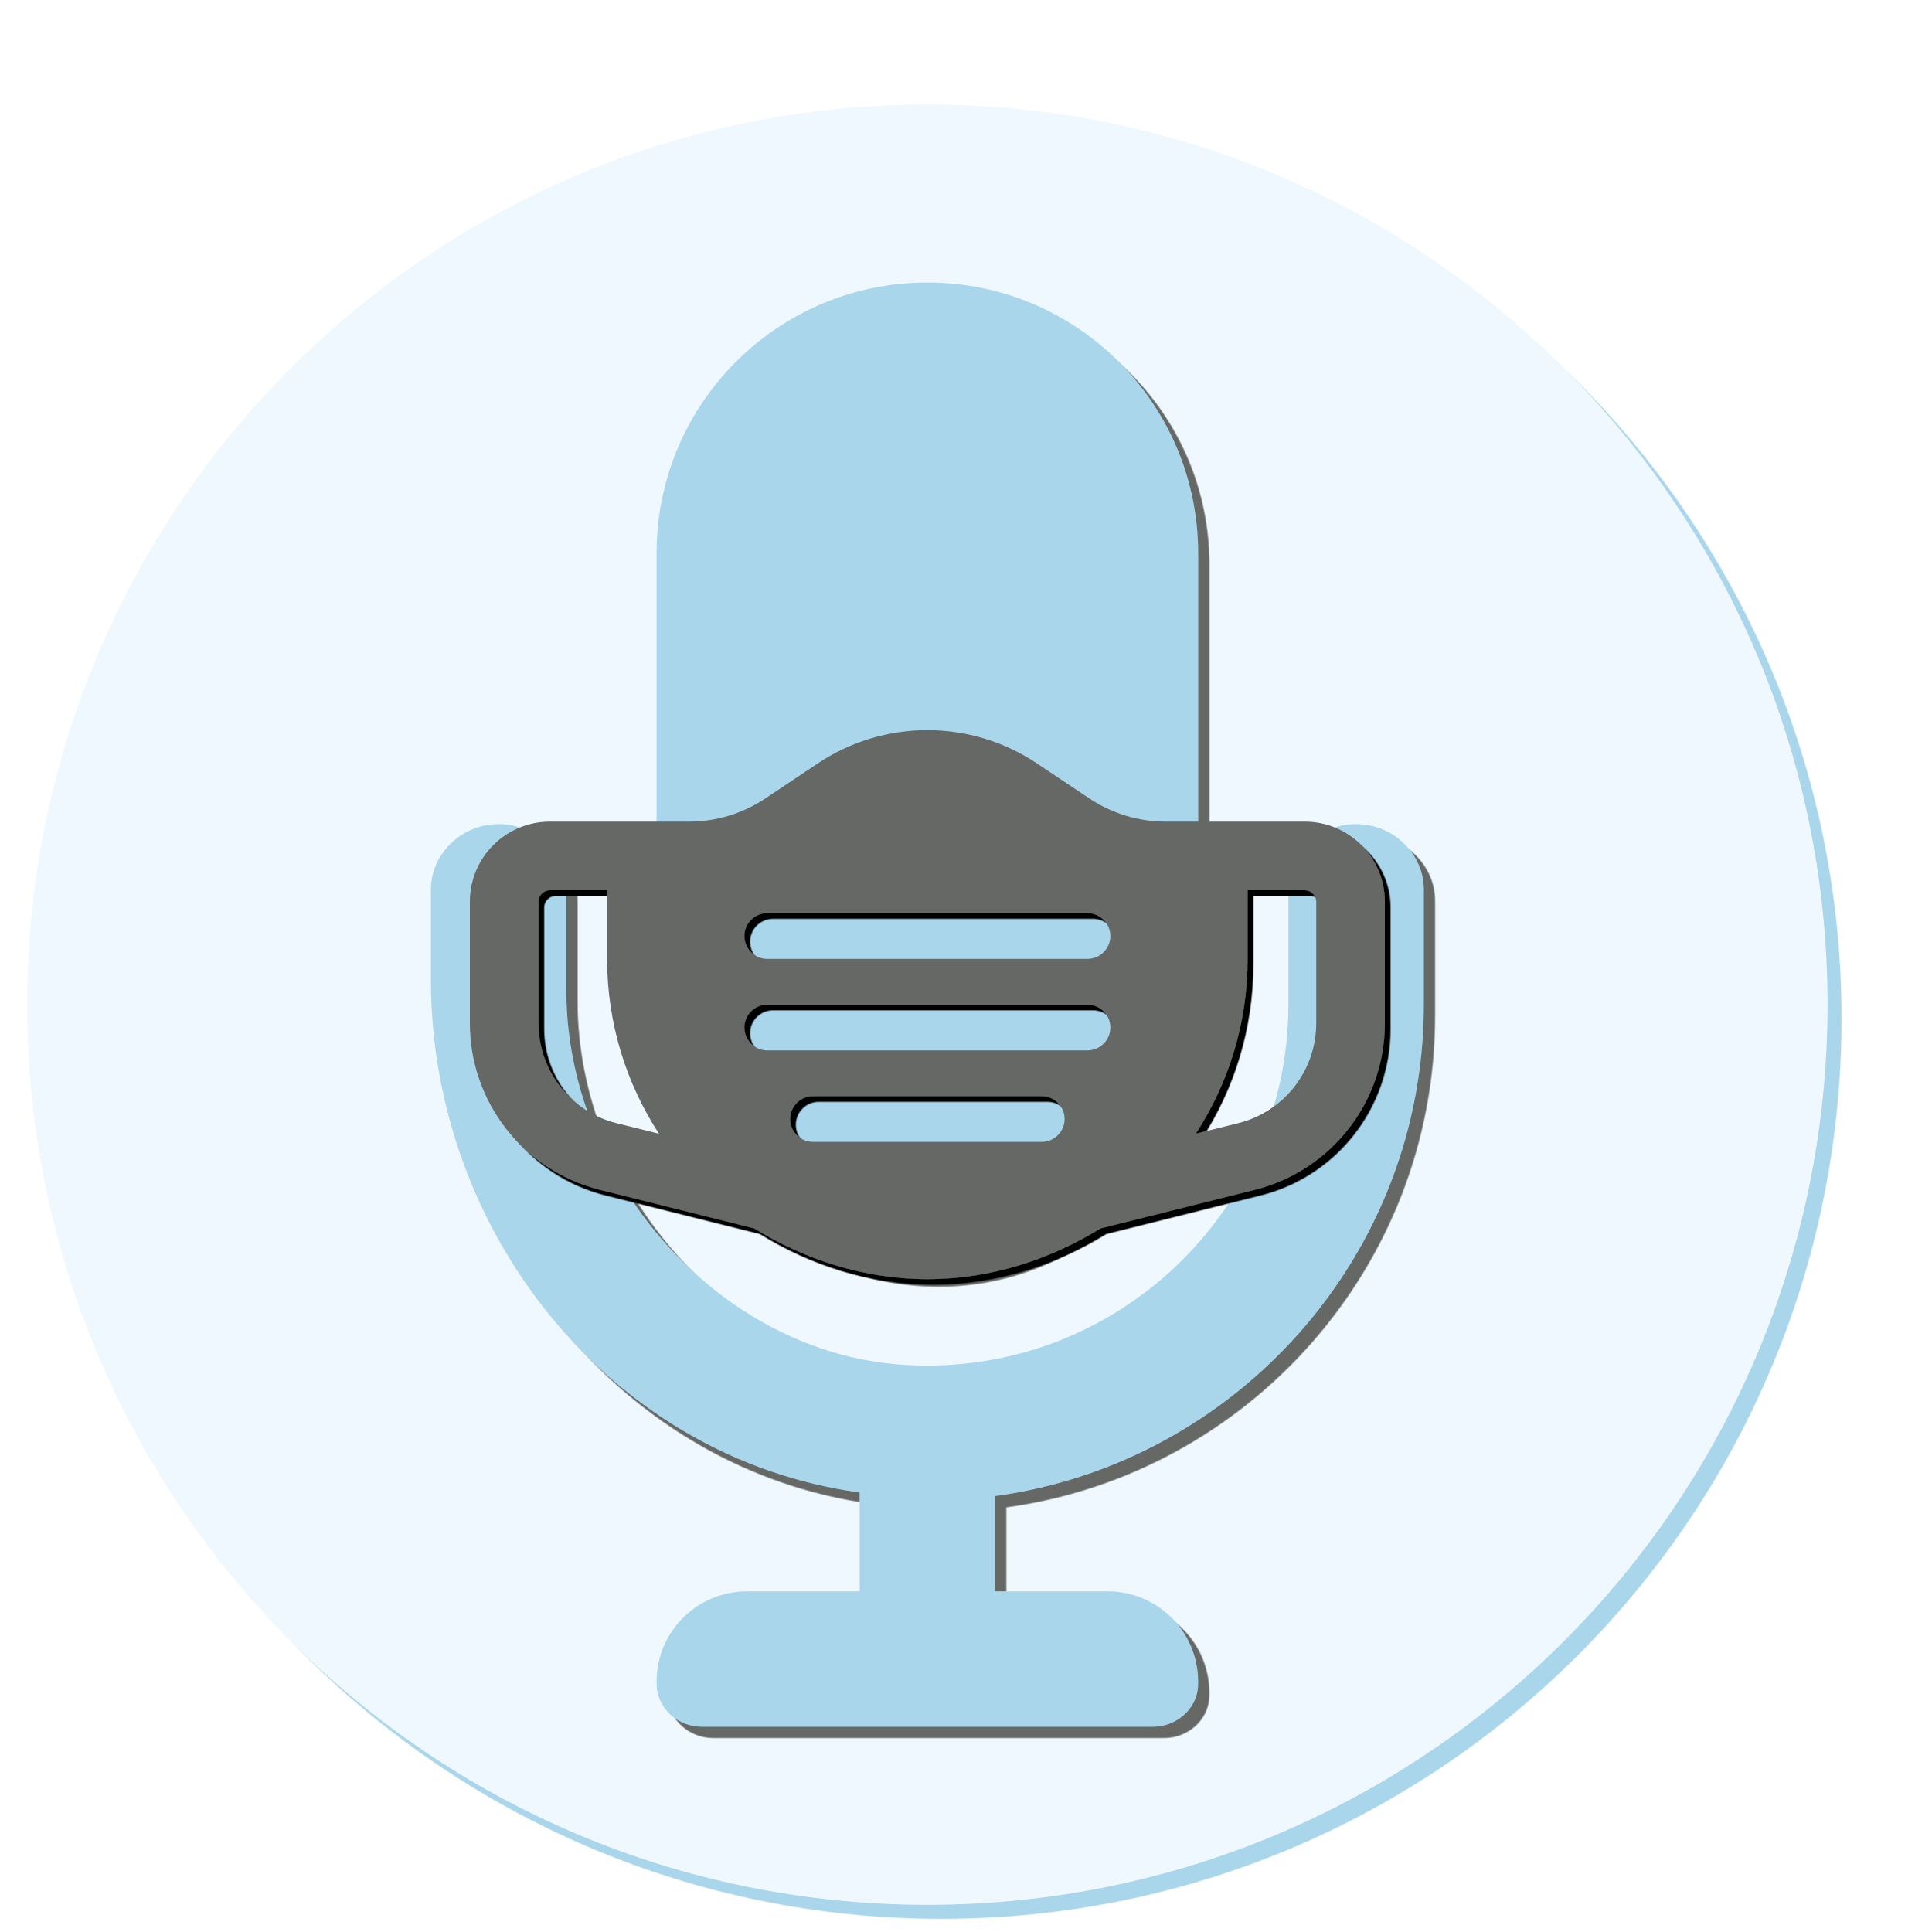
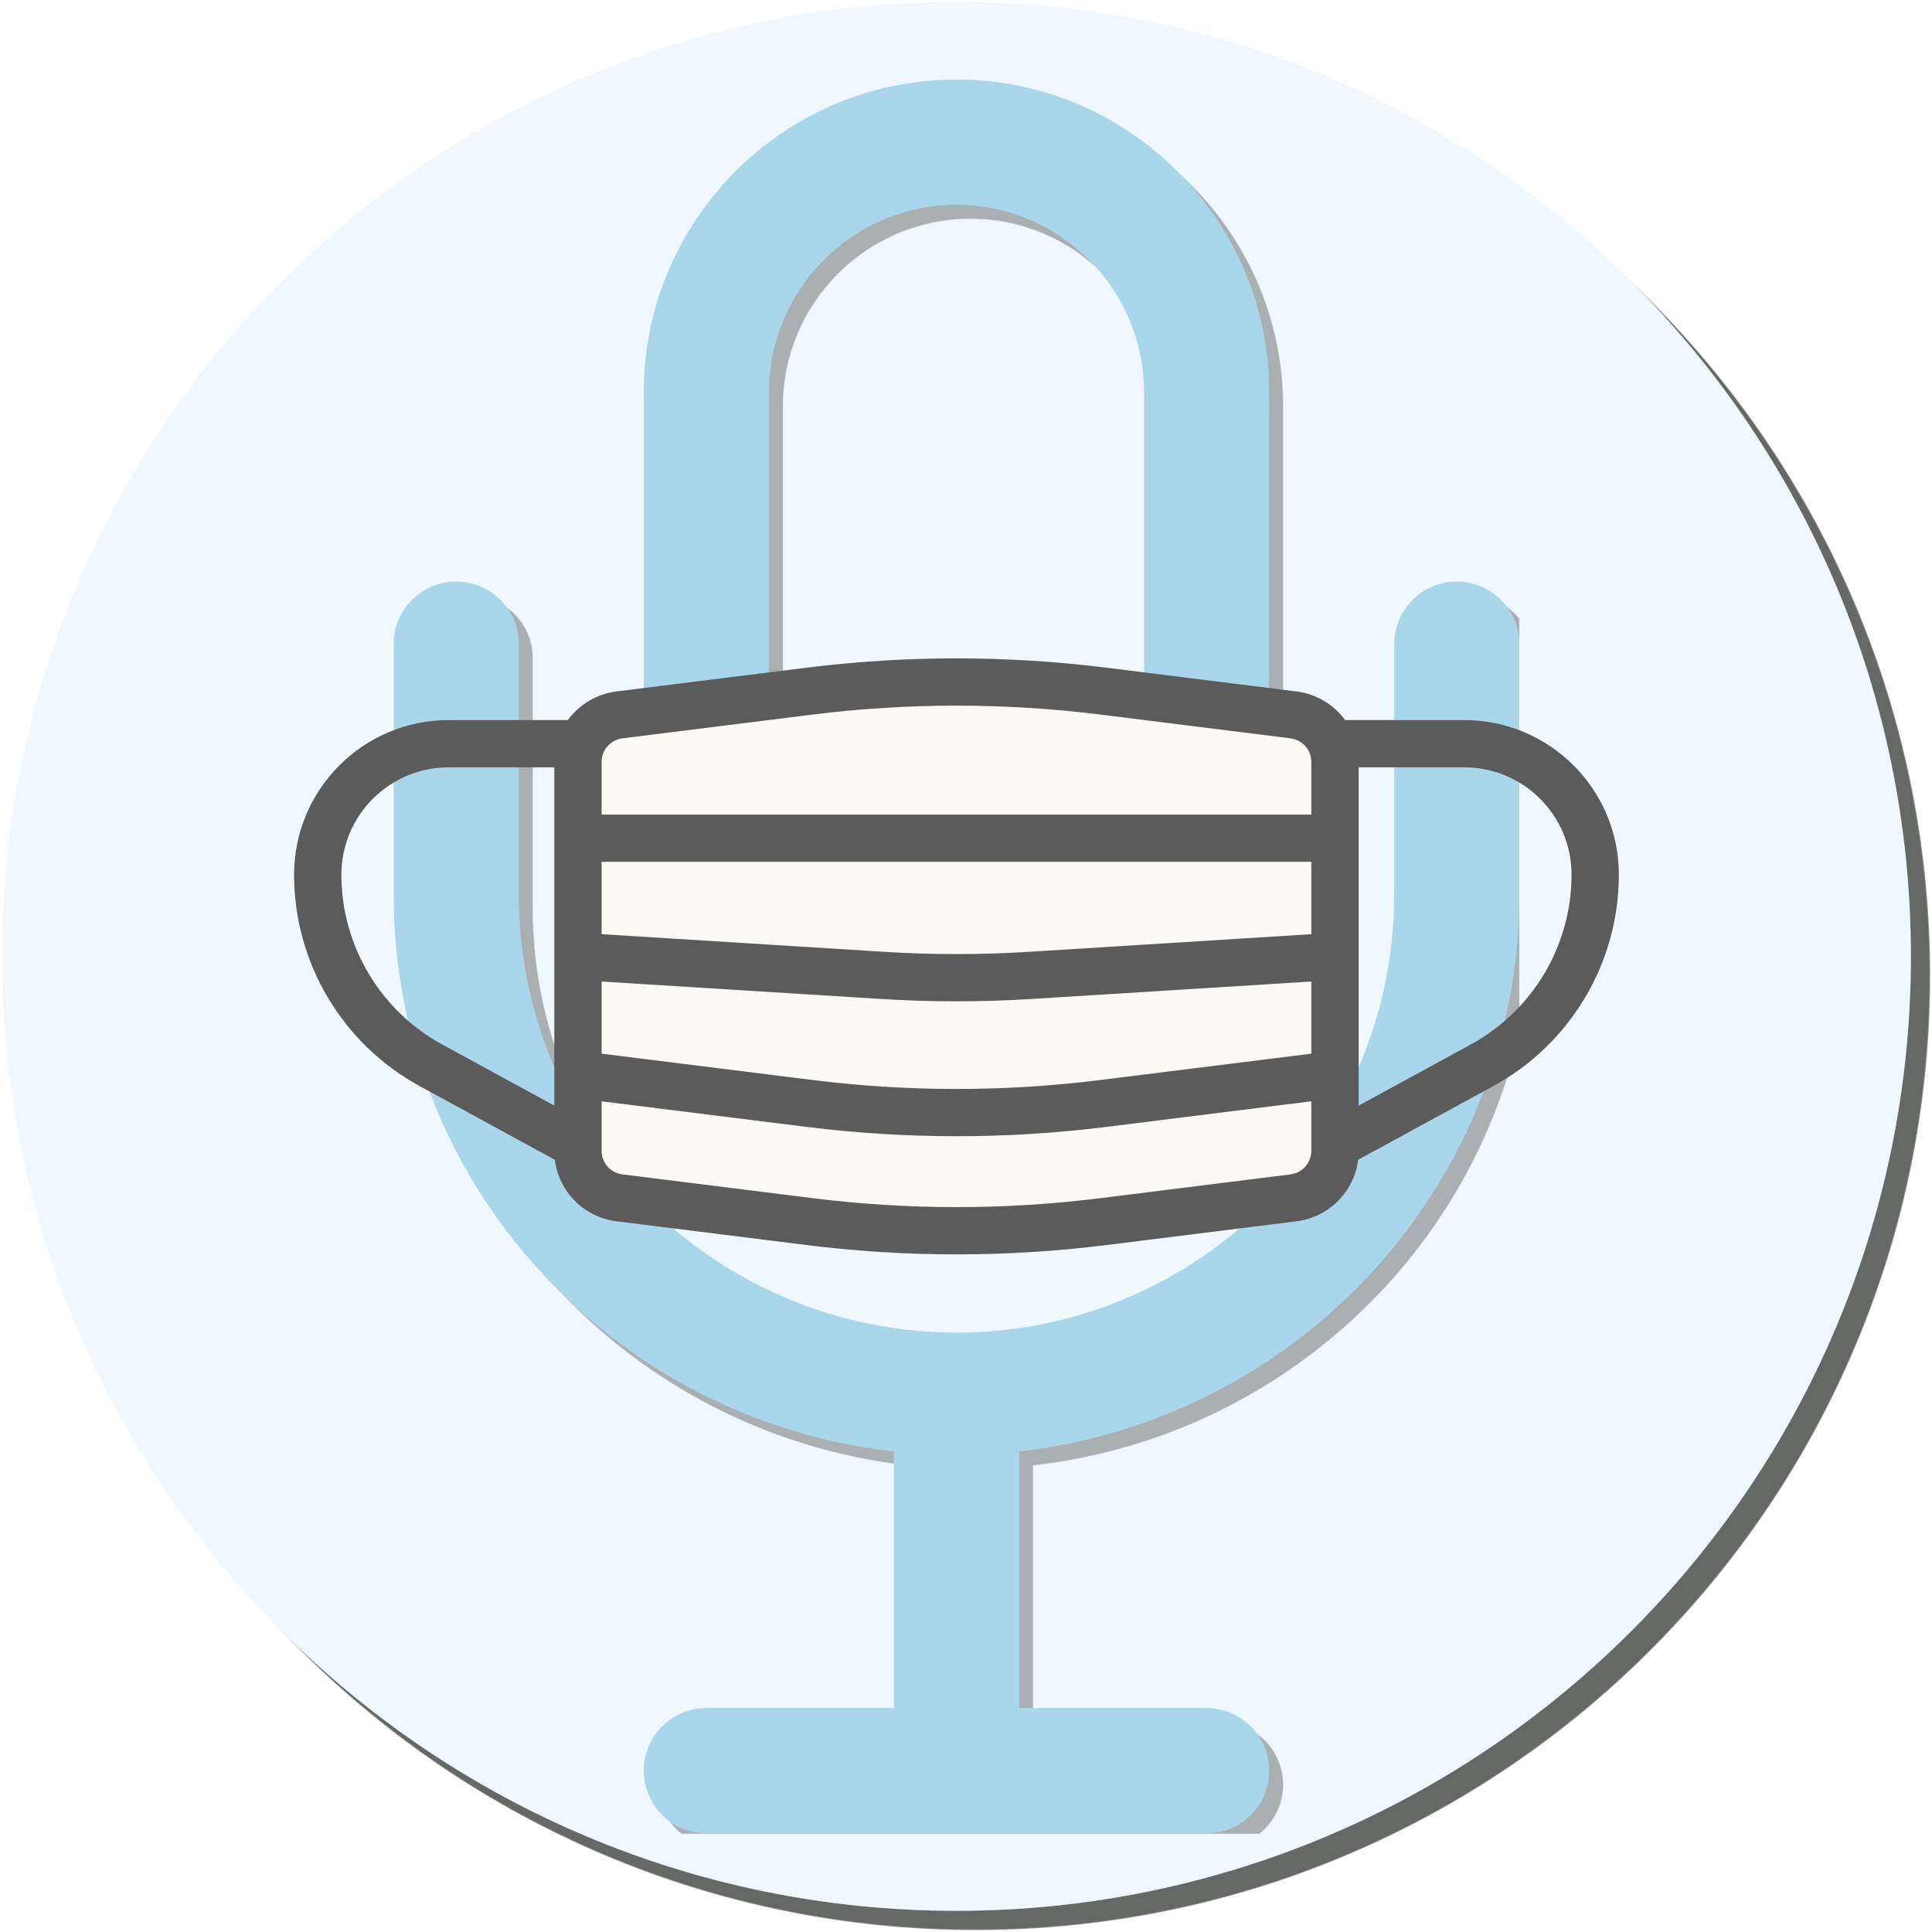
<svg xmlns="http://www.w3.org/2000/svg" version="1.1" width="500" height="500" viewBox="0 0 500 500" xml:space="preserve">
  <defs>
</defs>
-   <g transform="matrix(0.91 0 0 0.91 240 260)" id="5rz-WoGqYVeya6Zx2JiGk">
-     <filter id="SVGID_22" y="-21%" height="142%" x="-21%" width="142%">
+   <g transform="matrix(4.94 0 0 4.94 247.53 247.51)" id="w03qtxrg9HWCGDZdb03sz">
+     <filter id="SVGID_0" y="-21%" height="142%" x="-21%" width="142%">
      <feGaussianBlur in="SourceAlpha" stdDeviation="0" />
-       <feOffset dx="4" dy="4" result="oBlur" />
-       <feFlood flood-color="rgb(170,214,236)" flood-opacity="1" />
-       <feComposite in2="oBlur" operator="in" />
-       <feMerge>
-         <feMergeNode />
-         <feMergeNode in="SourceGraphic" />
-       </feMerge>
-     </filter>
-     <path style="stroke: none; stroke-width: 1; stroke-dasharray: none; stroke-linecap: butt; stroke-dashoffset: 0; stroke-linejoin: miter; stroke-miterlimit: 4; fill: rgb(240,248,255); fill-rule: nonzero; opacity: 1;filter: url(#SVGID_22);" vector-effect="non-scaling-stroke" transform=" translate(-256, -256)" d="M 512 256 C 512 397.4 397.4 512 256 512 C 114.6 512 0 397.4 0 256 C 0 114.6 114.6 0 256 0 C 397.4 0 512 114.6 512 256 z" stroke-linecap="round" />
-   </g>
-   <g transform="matrix(0.73 0 0 0.73 240 260)" id="D8kmGWMlAxdIXw4BPhD0d">
-     <filter id="SVGID_14" y="-21%" height="142%" x="-21%" width="142%">
-       <feGaussianBlur in="SourceAlpha" stdDeviation="0" />
-       <feOffset dx="4" dy="4" result="oBlur" />
+       <feOffset dx="1" dy="1" result="oBlur" />
      <feFlood flood-color="rgb(101,103,101)" flood-opacity="1" />
      <feComposite in2="oBlur" operator="in" />
      <feMerge>
        <feMergeNode />
        <feMergeNode in="SourceGraphic" />
      </feMerge>
    </filter>
-     <path style="stroke: none; stroke-width: 1; stroke-dasharray: none; stroke-linecap: butt; stroke-dashoffset: 0; stroke-linejoin: miter; stroke-miterlimit: 4; fill: rgb(170,214,236); fill-rule: nonzero; opacity: 1;filter: url(#SVGID_14);" vector-effect="non-scaling-stroke" transform=" translate(0, 0)" d="M 0 96 C 53.03 96 96 53.03 96 0 L 96 -160 C 96 -213.03 53.03 -256 0 -256 C -53.03 -256 -96 -213.03 -96 -160 L -96 0 C -96 53 -53.9 96 0 96 z M 152 -64 C 138.7 -64 128 -53.3 128 -40.9 L 128 0 C 128 73.33 66.03 132.4 -8.3 127.7 C -74.38 123.531 -128 61.11 -128 -5.1 L -128 -40.9 C -128 -53.3 -138.75 -64 -152 -64 C -165.25 -64 -176 -53.3 -176 -40.9 L -176 -8.75 C -176 80.91 -112.03 160.85 -24 172.95 L -24 208 L -64 208 C -82.19 208 -96.84 223.18 -95.96 241.57 C -95.57 249.8 -88.2 256 -80 256 L 80 256 C 88.222 256 95.57 249.784 95.96 241.57 C 96.8 223.2 82.2 208 64 208 L 24 208 L 24 174.23 C 109.7 162.5 176 88.9 176 0 L 176 -40.9 C 176 -53.3 165.3 -64 152 -64 z" stroke-linecap="round" />
+     <path style="stroke: rgb(229,199,150); stroke-width: 0; stroke-dasharray: none; stroke-linecap: butt; stroke-dashoffset: 0; stroke-linejoin: miter; stroke-miterlimit: 4; fill: rgb(240,248,255); fill-rule: nonzero; opacity: 1;filter: url(#SVGID_0);" vector-effect="non-scaling-stroke" transform=" translate(0, 0)" d="M 0 -50 C 27.6 -50 50 -27.6 50 0 C 50 27.6 27.6 50 0 50 C -27.6 50 -50 27.6 -50 0 C -50 -27.6 -27.6 -50 0 -50 z" stroke-linecap="round" />
  </g>
-   <g transform="matrix(0.37 0 0 0.37 240 260)" id="xyTtrC4a2XqyQ0eM8x-Mx">
-     <filter id="SVGID_24" y="-21%" height="142%" x="-21%" width="142%">
+   <g transform="matrix(1.21 0 0 1.21 247.53 166.35)" id="5Ek6qQRll702Yur2U4vYA">
+     <filter id="SVGID_1" y="-21%" height="142%" x="-22%" width="144%">
      <feGaussianBlur in="SourceAlpha" stdDeviation="0" />
-       <feOffset dx="4" dy="4" result="oBlur" />
-       <feFlood flood-color="rgb(0,0,0)" flood-opacity="1" />
+       <feOffset dx="3" dy="3" result="oBlur" />
+       <feFlood flood-color="rgb(101,103,101)" flood-opacity="0.5" />
      <feComposite in2="oBlur" operator="in" />
      <feMerge>
        <feMergeNode />
        <feMergeNode in="SourceGraphic" />
      </feMerge>
    </filter>
-     <path style="stroke: none; stroke-width: 1; stroke-dasharray: none; stroke-linecap: butt; stroke-dashoffset: 0; stroke-linejoin: miter; stroke-miterlimit: 4; fill: rgb(101,103,101); fill-rule: nonzero; opacity: 1;filter: url(#SVGID_24);" vector-effect="non-scaling-stroke" transform=" translate(-320, -256)" d="M 396.4 87.12 L 433.5 111.9 C 449.3 122.4 467.8 128 486.8 128 L 584 128 C 614.9 128 640 153.1 640 184 L 640 269 C 640 324.1 602.5 372.1 549.1 385.5 L 441.1 412.5 C 406.2 434.1 364.6 448 320 448 C 275.4 448 233.8 434.1 198.9 412.5 L 90.9 385.5 C 37.48 372.1 0 324.1 0 269 L 0 184 C 0 153.1 25.07 128 56 128 L 153.2 128 C 172.2 128 190.7 122.4 206.5 111.9 L 243.6 87.12 C 266.2 72.05 292.8 64 320 64 C 347.2 64 373.8 72.05 396.4 87.12 z M 132.3 346.3 C 109.4 311.2 96 269.1 96 224 L 96 176 L 56 176 C 51.58 176 48 179.6 48 184 L 48 269 C 48 302.1 70.49 330.9 102.5 338.9 L 132.3 346.3 z M 592 269 L 592 184 C 592 179.6 588.4 176 584 176 L 544 176 L 544 224 C 544 269.1 530.6 311.2 507.7 346.3 L 537.5 338.9 C 569.5 330.9 592 302.1 592 269 L 592 269 z M 208 224 L 432 224 C 440.8 224 448 216.8 448 208 C 448 199.2 440.8 192 432 192 L 208 192 C 199.2 192 192 199.2 192 208 C 192 216.8 199.2 224 208 224 z M 208 256 C 199.2 256 192 263.2 192 272 C 192 280.8 199.2 288 208 288 L 432 288 C 440.8 288 448 280.8 448 272 C 448 263.2 440.8 256 432 256 L 208 256 z M 240 352 L 400 352 C 408.8 352 416 344.8 416 336 C 416 327.2 408.8 320 400 320 L 240 320 C 231.2 320 224 327.2 224 336 C 224 344.8 231.2 352 240 352 z" stroke-linecap="round" />
+     <path style="stroke: rgb(252,250,242); stroke-width: 0; stroke-dasharray: none; stroke-linecap: butt; stroke-dashoffset: 0; stroke-linejoin: miter; stroke-miterlimit: 4; fill: rgb(170,214,236); fill-rule: nonzero; opacity: 1;filter: url(#SVGID_1);" vector-effect="non-scaling-stroke" transform=" translate(-187.41, -120.57)" d="M 187.406 241.043 C 224.293 241.043 254.281 211.004 254.281 174.113 L 254.281 67.031 C 254.281 30.141 224.293 0.105 187.406 0.105 C 150.52 0.105 120.531 30.141 120.531 67.031 L 120.531 174.113 C 120.531 211.004 150.52 241.043 187.406 241.043 Z M 147.281 67.031 C 147.281 44.891 165.285 26.875 187.406 26.875 C 209.527 26.875 227.531 44.891 227.531 67.031 L 227.531 174.113 C 227.531 196.254 209.527 214.27 187.406 214.27 C 165.285 214.27 147.281 196.254 147.281 174.113 Z M 147.281 67.031" stroke-linecap="round" />
+   </g>
+   <g transform="matrix(1.21 0 0 1.21 247.53 312.47)" id="HyloSI-47hGbpv4bSgilJ" clip-path="url(#CLIPPATH_6)">
+     <filter id="SVGID_2" y="-21%" height="142%" x="-21%" width="142%">
+       <feGaussianBlur in="SourceAlpha" stdDeviation="0" />
+       <feOffset dx="3" dy="3" result="oBlur" />
+       <feFlood flood-color="rgb(101,103,101)" flood-opacity="0.5" />
+       <feComposite in2="oBlur" operator="in" />
+       <feMerge>
+         <feMergeNode />
+         <feMergeNode in="SourceGraphic" />
+       </feMerge>
+     </filter>
+     <clipPath id="CLIPPATH_6">
+       <path transform="matrix(1 0 0 1 0 -0.04) translate(-187.41, -241)" id="id1" d="M 67.031 107 L 307.781 107 L 307.781 375 L 67.031 375 Z M 67.031 107" stroke-linecap="round" />
+     </clipPath>
+     <path style="stroke: rgb(252,250,242); stroke-width: 0; stroke-dasharray: none; stroke-linecap: butt; stroke-dashoffset: 0; stroke-linejoin: miter; stroke-miterlimit: 4; fill: rgb(170,214,236); fill-rule: nonzero; opacity: 1;filter: url(#SVGID_2);" vector-effect="non-scaling-stroke" transform=" translate(-187.41, -241.04)" d="M 294.406 107.188 C 293.527 107.188 292.66 107.273 291.797 107.445 C 290.938 107.617 290.098 107.871 289.289 108.207 C 288.477 108.543 287.707 108.953 286.977 109.441 C 286.246 109.93 285.57 110.488 284.949 111.109 C 284.328 111.73 283.773 112.406 283.285 113.137 C 282.797 113.867 282.387 114.637 282.051 115.449 C 281.715 116.262 281.461 117.098 281.289 117.961 C 281.117 118.824 281.031 119.695 281.031 120.574 L 281.031 174.113 C 281.031 225.781 239.035 267.812 187.406 267.812 C 135.777 267.812 93.781 225.781 93.781 174.113 L 93.781 120.574 C 93.781 119.695 93.695 118.824 93.523 117.961 C 93.352 117.098 93.098 116.262 92.762 115.449 C 92.426 114.637 92.016 113.867 91.527 113.137 C 91.039 112.406 90.484 111.73 89.863 111.109 C 89.242 110.488 88.566 109.93 87.836 109.441 C 87.105 108.953 86.336 108.543 85.523 108.207 C 84.715 107.871 83.875 107.617 83.016 107.445 C 82.152 107.273 81.285 107.188 80.406 107.188 C 79.527 107.188 78.66 107.273 77.797 107.445 C 76.938 107.617 76.098 107.871 75.289 108.207 C 74.477 108.543 73.707 108.953 72.977 109.441 C 72.246 109.93 71.57 110.488 70.949 111.109 C 70.328 111.73 69.773 112.406 69.285 113.137 C 68.797 113.867 68.387 114.637 68.051 115.449 C 67.715 116.262 67.461 117.098 67.289 117.961 C 67.117 118.824 67.031 119.695 67.031 120.574 L 67.031 174.113 C 67.031 235.957 114.004 286.473 174.031 293.219 L 174.031 348.125 L 133.906 348.125 C 133.027 348.125 132.16 348.211 131.297 348.383 C 130.438 348.555 129.598 348.809 128.789 349.145 C 127.977 349.48 127.207 349.891 126.477 350.379 C 125.746 350.867 125.07 351.426 124.449 352.047 C 123.828 352.668 123.273 353.344 122.785 354.074 C 122.297 354.805 121.887 355.574 121.551 356.387 C 121.215 357.199 120.961 358.035 120.789 358.898 C 120.617 359.762 120.531 360.633 120.531 361.512 C 120.531 362.391 120.617 363.258 120.789 364.121 C 120.961 364.984 121.215 365.82 121.551 366.633 C 121.887 367.445 122.297 368.215 122.785 368.945 C 123.273 369.676 123.828 370.355 124.449 370.977 C 125.07 371.598 125.746 372.152 126.477 372.641 C 127.207 373.129 127.977 373.539 128.789 373.875 C 129.598 374.215 130.438 374.469 131.297 374.637 C 132.16 374.809 133.027 374.895 133.906 374.895 L 240.906 374.895 C 241.785 374.895 242.652 374.809 243.516 374.637 C 244.375 374.469 245.215 374.215 246.023 373.875 C 246.836 373.539 247.605 373.129 248.336 372.641 C 249.066 372.152 249.742 371.598 250.363 370.977 C 250.984 370.355 251.539 369.676 252.027 368.945 C 252.516 368.215 252.926 367.445 253.262 366.633 C 253.598 365.82 253.852 364.984 254.023 364.121 C 254.195 363.258 254.281 362.391 254.281 361.512 C 254.281 360.633 254.195 359.762 254.023 358.898 C 253.852 358.035 253.598 357.199 253.262 356.387 C 252.926 355.574 252.516 354.805 252.027 354.074 C 251.539 353.344 250.984 352.668 250.363 352.047 C 249.742 351.426 249.066 350.867 248.336 350.379 C 247.605 349.891 246.836 349.48 246.023 349.145 C 245.215 348.809 244.375 348.555 243.516 348.383 C 242.652 348.211 241.785 348.125 240.906 348.125 L 200.781 348.125 L 200.781 293.219 C 260.809 286.473 307.781 235.957 307.781 174.113 L 307.781 120.574 C 307.781 119.695 307.695 118.824 307.523 117.961 C 307.352 117.098 307.098 116.262 306.762 115.449 C 306.426 114.637 306.016 113.867 305.527 113.137 C 305.039 112.406 304.484 111.73 303.863 111.109 C 303.242 110.488 302.566 109.93 301.836 109.441 C 301.105 108.953 300.336 108.543 299.523 108.207 C 298.715 107.871 297.875 107.617 297.016 107.445 C 296.152 107.273 295.285 107.188 294.406 107.188 Z M 294.406 107.188" stroke-linecap="round" />
+   </g>
+   <g transform="matrix(2.07 0 0 1.4 247.54 247.11)" id="Qga0M66rpzG_KEuyxz0ZX">
+     <path style="stroke: rgb(194,10,98); stroke-width: 0; stroke-dasharray: none; stroke-linecap: butt; stroke-dashoffset: 0; stroke-linejoin: miter; stroke-miterlimit: 4; fill: rgb(252,250,242); fill-rule: nonzero; opacity: 1;" vector-effect="non-scaling-stroke" transform=" translate(0, 0)" d="M -50 -17.198 C -50 -35.314 -40.037 -50 -27.747 -50 L 27.747 -50 L 27.747 -50 C 40.037 -50 50 -35.314 50 -17.198 L 50 17.198 L 50 17.198 C 50 35.314 40.037 50 27.747 50 L -27.747 50 L -27.747 50 C -40.037 50 -50 35.314 -50 17.198 z" stroke-linecap="round" />
+   </g>
+   <g transform="matrix(0.92 0 0 0.92 247.53 247.51)" id="TDwd9itKgWFy1WhO7mHjN">
+     <path style="stroke: none; stroke-width: 1; stroke-dasharray: none; stroke-linecap: butt; stroke-dashoffset: 0; stroke-linejoin: miter; stroke-miterlimit: 4; fill: rgb(91,91,91); fill-rule: evenodd; opacity: 1;" vector-effect="non-scaling-stroke" transform=" translate(-187.48, -186.72)" d="M 78.148 120.246 C 81.34 115.926 86.199 112.898 91.855 112.188 C 104.699 110.586 126.129 107.906 145.359 105.508 C 173.375 102.02 201.66 102.02 229.609 105.508 C 248.84 107.906 270.27 110.586 283.113 112.188 C 288.77 112.898 293.629 115.926 296.824 120.246 L 330.297 120.246 C 354.32 120.246 373.816 139.723 373.816 163.746 C 373.816 188.535 360.242 211.34 338.48 223.215 L 300.48 243.926 C 299.352 252.875 292.297 260.102 283.113 261.242 C 270.27 262.852 248.84 265.523 229.609 267.93 C 201.66 271.422 173.375 271.422 145.359 267.93 C 126.129 265.523 104.699 262.852 91.855 261.242 C 82.672 260.102 75.617 252.875 74.488 243.926 L 36.488 223.215 C 14.727 211.34 1.152 188.535 1.152 163.746 C 1.152 139.723 20.648 120.246 44.676 120.246 Z M 287.305 227.488 L 229.609 234.695 C 201.66 238.184 173.375 238.184 145.359 234.695 L 87.664 227.488 L 87.664 241.453 C 87.664 244.805 90.191 247.637 93.52 248.047 C 106.363 249.656 127.793 252.336 147.023 254.734 C 173.91 258.094 201.062 258.094 227.945 254.734 C 247.176 252.336 268.605 249.656 281.449 248.047 C 284.777 247.637 287.305 244.805 287.305 241.453 Z M 74.355 133.539 L 44.676 133.539 C 27.969 133.539 14.461 147.062 14.461 163.746 C 14.461 183.668 25.375 202 42.879 211.539 L 74.355 228.699 Z M 300.617 133.539 L 300.617 228.699 L 332.094 211.539 C 349.594 202 360.508 183.668 360.508 163.746 C 360.508 147.062 347 133.539 330.297 133.539 Z M 87.664 193.793 L 87.664 214.086 L 147.023 221.5 C 173.91 224.855 201.062 224.855 227.945 221.5 L 287.305 214.086 L 287.305 193.793 L 208.648 198.703 C 194.539 199.582 180.43 199.582 166.324 198.703 Z M 287.305 180.473 L 287.305 160.129 L 87.664 160.129 L 87.664 180.473 L 167.121 185.438 C 180.695 186.281 194.273 186.281 207.848 185.438 Z M 287.305 146.836 L 287.305 131.977 C 287.305 128.629 284.777 125.801 281.449 125.383 C 268.605 123.773 247.176 121.102 227.945 118.695 C 201.062 115.348 173.91 115.348 147.023 118.695 C 127.793 121.102 106.363 123.773 93.52 125.383 C 90.191 125.801 87.664 128.629 87.664 131.977 L 87.664 146.836 Z M 287.305 146.836" stroke-linecap="round" />
  </g>
</svg>
